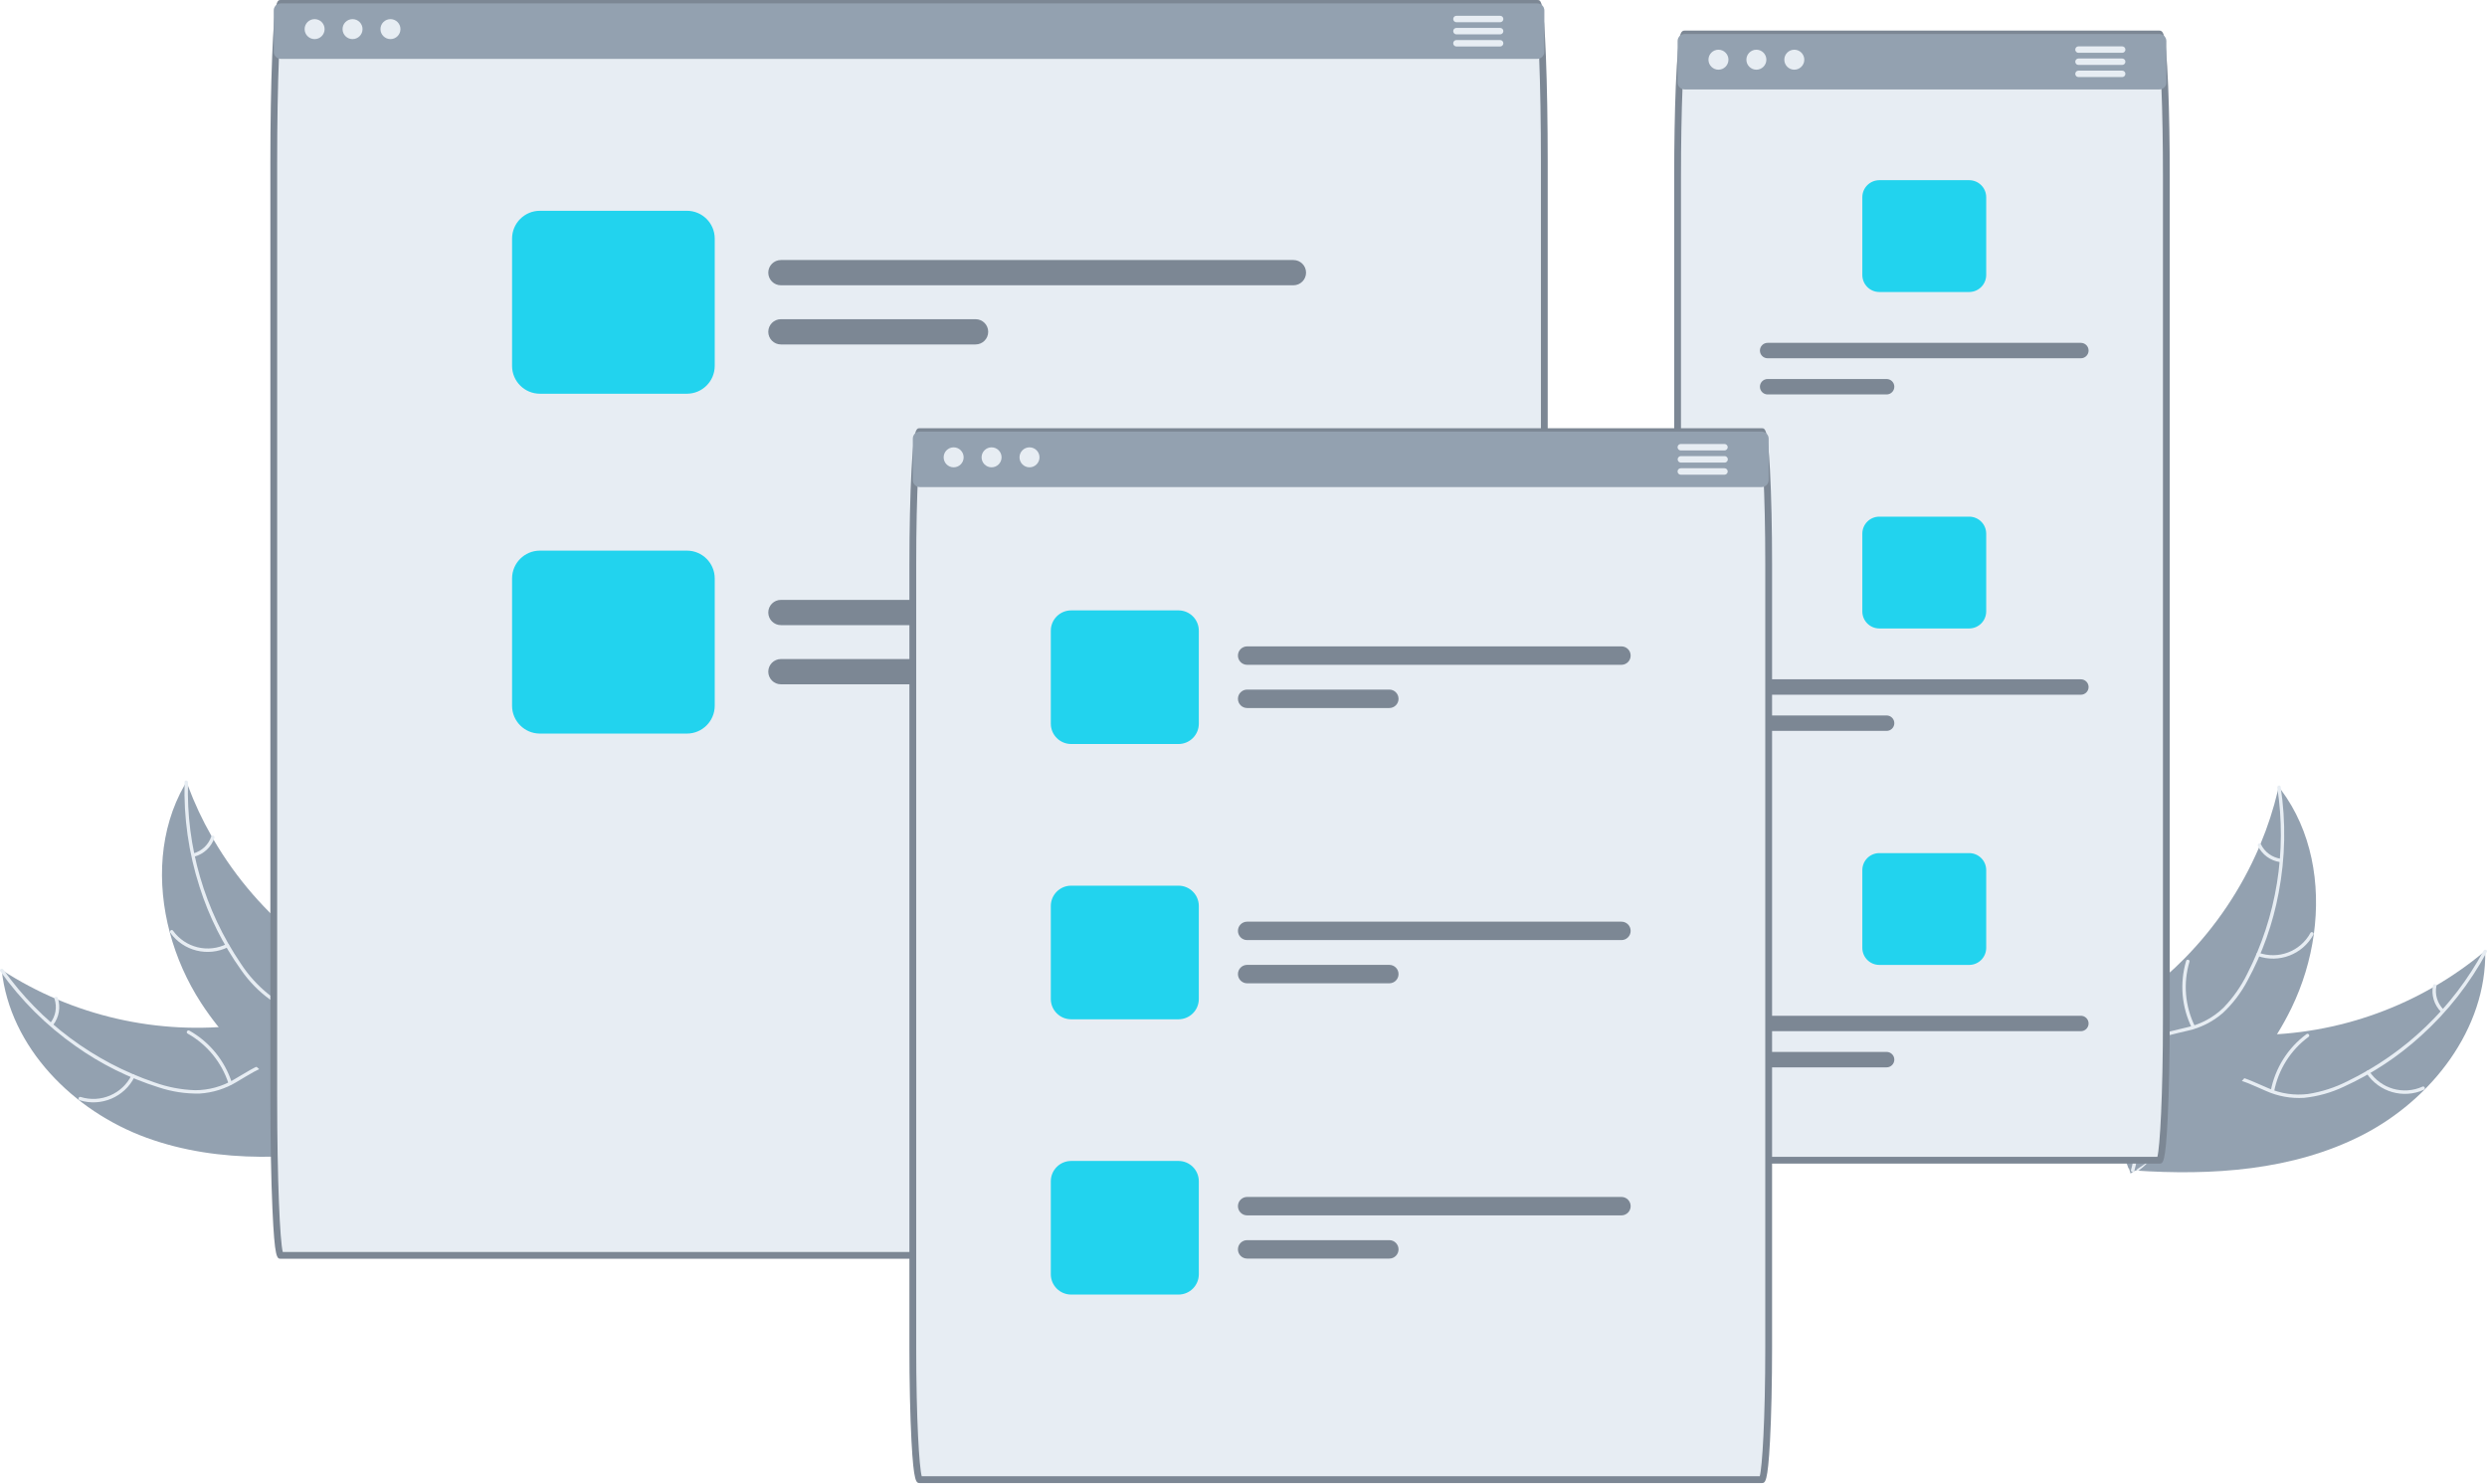
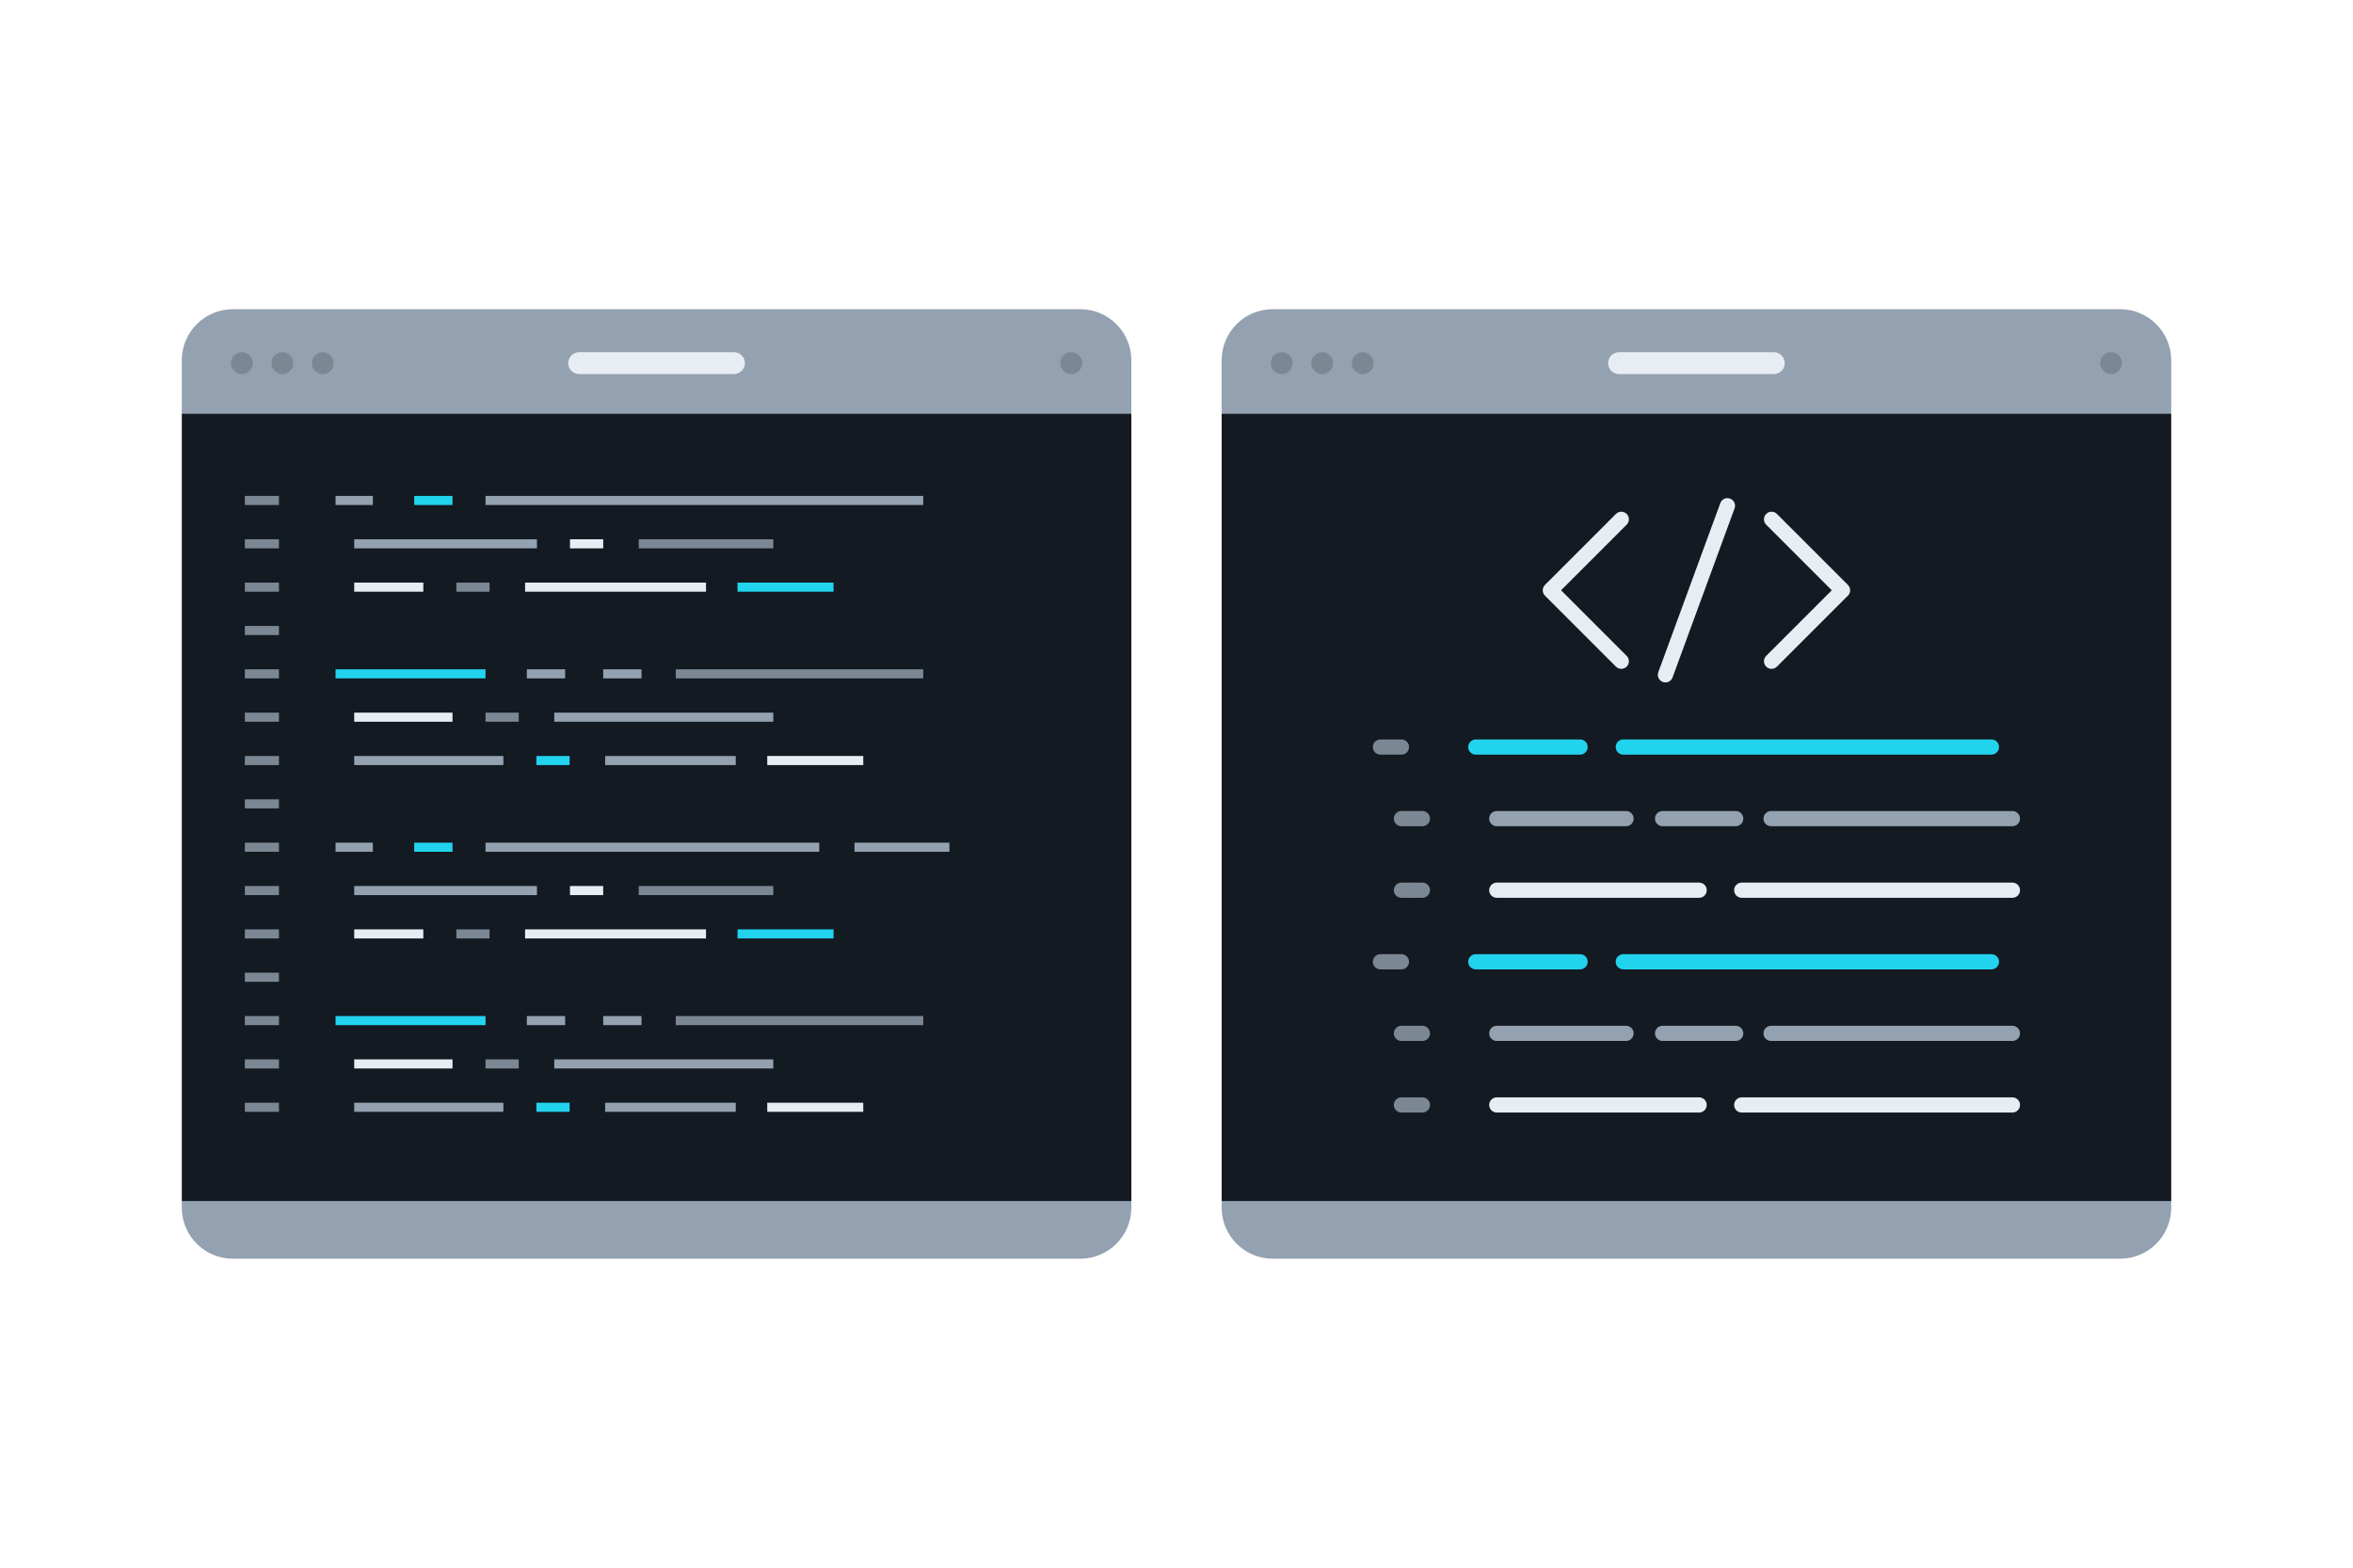
- <svg xmlns="http://www.w3.org/2000/svg" viewBox="0 0 731.662 436.38" role="img" aria-hidden="true">
-   <path d="M277.281,566.582c-21.535-7.834-40.23-26.574-42.601-49.367a105.583,105.583,0,0,0,70.661,16.18c9.531-1.236,20.003-3.603,28.159,1.481,5.075,3.163,8.226,8.78,9.671,14.583,1.445,5.803,1.38,11.861,1.306,17.841l.671,1.334C322.652,573,298.816,574.416,277.281,566.582Z" fill="#93a1b0" transform="translate(-234.1692 -231.8101)" />
-   <path d="M235.147,517.101a90.245,90.245,0,0,0,44.499,33.208,38.862,38.862,0,0,0,11.96,2.286,22.289,22.289,0,0,0,11.315-3.096c3.234-1.823,6.331-4.061,9.951-5.066a13.648,13.648,0,0,1,11.009,1.838c4.061,2.549,6.963,6.406,9.67,10.276,3.006,4.297,6.06,8.807,10.752,11.416.569.316.045,1.18-.523.864-8.164-4.538-11.186-14.165-18.135-20.017-3.242-2.731-7.327-4.501-11.612-3.619-3.747.772-6.942,3.078-10.201,4.951a23.784,23.784,0,0,1-10.951,3.439,35.927,35.927,0,0,1-12.004-1.818,87.554,87.554,0,0,1-24.508-12.173,91.845,91.845,0,0,1-22.111-22.007c-.375-.529.515-1.008.888-.482Z" fill="#e7edf3" transform="translate(-234.1692 -231.8101)" />
-   <path d="M273.749,548.68a13.54,13.54,0,0,1-16.126,6.879c-.62-.195-.346-1.167.274-.972a12.537,12.537,0,0,0,14.988-6.43c.288-.583,1.15-.057.864.523Z" fill="#e7edf3" transform="translate(-234.1692 -231.8101)" />
-   <path d="M301.403,550.64a26.097,26.097,0,0,0-12.048-14.715c-.567-.318-.044-1.182.523-.864a27.144,27.144,0,0,1,12.506,15.338c.199.62-.783.858-.981.241Z" fill="#e7edf3" transform="translate(-234.1692 -231.8101)" />
-   <path d="M248.941,532.87a7.664,7.664,0,0,0,1.262-7.162c-.207-.617.776-.855.981-.241a8.588,8.588,0,0,1-1.379,7.926.522.522,0,0,1-.693.171.508.508,0,0,1-.171-.693Z" fill="#e7edf3" transform="translate(-234.1692 -231.8101)" />
-   <path d="M289.032,461.845c.14.382.28.764.428,1.148a100.932,100.932,0,0,0,6.94,14.829c.204.37.416.743.63,1.106a106.405,106.405,0,0,0,25.675,29.588,103.332,103.332,0,0,0,13.011,8.787c6.289,3.583,13.393,6.968,17.995,12.263a17.726,17.726,0,0,1,1.353,1.727l-8.342,36.418c-.06.073-.113.149-.173.222l-.267,1.469c-.244-.117-.495-.244-.739-.362-.142-.068-.282-.143-.424-.211-.094-.048-.188-.096-.276-.133-.031-.016-.063-.032-.086-.046-.088-.038-.165-.082-.244-.117q-2.105-1.059-4.203-2.152c-.008-.002-.008-.002-.015-.012a151.935,151.935,0,0,1-29.866-19.958c-.269-.237-.547-.475-.813-.728a98.602,98.602,0,0,1-11.118-11.633,87.173,87.173,0,0,1-5.177-7.141,72.487,72.487,0,0,1-9.195-20.715c-3.905-14.642-3.083-30.369,4.327-43.363C288.646,462.5,288.834,462.175,289.032,461.845Z" fill="#93a1b0" transform="translate(-234.1692 -231.8101)" />
-   <path d="M289.476,462.033A90.245,90.245,0,0,0,305.012,515.339a38.863,38.863,0,0,0,8.173,9.026,22.289,22.289,0,0,0,10.898,4.341c3.679.492,7.5.569,10.996,1.946a13.648,13.648,0,0,1,7.684,8.096c1.707,4.48,1.703,9.307,1.534,14.027-.187,5.24-.464,10.681,1.712,15.588.264.595-.674.969-.938.375-3.786-8.539-.404-18.045-2.428-26.901-.945-4.132-3.141-8.005-7.093-9.881-3.456-1.64-7.396-1.723-11.126-2.188a23.785,23.785,0,0,1-10.814-3.847,35.928,35.928,0,0,1-8.49-8.678,87.554,87.554,0,0,1-12.239-24.475,91.845,91.845,0,0,1-4.404-30.884c.019-.648,1.018-.495.999.149Z" fill="#e7edf3" transform="translate(-234.1692 -231.8101)" />
-   <path d="M301.285,510.487a13.54,13.54,0,0,1-17.018-4.216c-.378-.529.426-1.141.804-.611a12.537,12.537,0,0,0,15.838,3.89c.581-.292.952.647.375.938Z" fill="#e7edf3" transform="translate(-234.1692 -231.8101)" />
-   <path d="M322.185,528.702a26.097,26.097,0,0,0-.76-19.003c-.262-.596.676-.97.938-.375a27.144,27.144,0,0,1,.751,19.776c-.215.615-1.142.214-.928-.398Z" fill="#e7edf3" transform="translate(-234.1692 -231.8101)" />
-   <path d="M290.996,482.928a7.664,7.664,0,0,0,5.32-4.958c.207-.617,1.134-.215.928.398a8.588,8.588,0,0,1-5.873,5.498.522.522,0,0,1-.656-.281.508.508,0,0,1,.281-.656Z" fill="#e7edf3" transform="translate(-234.1692 -231.8101)" />
-   <path d="M929.098,565.83c20.409-10.422,36.658-31.318,36.21-54.229A105.583,105.583,0,0,1,897.171,536.343c-9.611-.055-20.294-1.117-27.764,4.931-4.648,3.763-7.084,9.724-7.805,15.661-.721,5.937.088,11.94.897,17.866l-.502,1.406C884.859,577.776,908.689,576.252,929.098,565.83Z" fill="#93a1b0" transform="translate(-234.1692 -231.8101)" />
-   <path d="M964.83,511.545a90.245,90.245,0,0,1-40.079,38.426,38.863,38.863,0,0,1-11.588,3.739,22.289,22.289,0,0,1-11.61-1.681c-3.433-1.411-6.782-3.253-10.499-3.805a13.648,13.648,0,0,0-10.7,3.177c-3.716,3.029-6.123,7.213-8.334,11.386-2.455,4.634-4.931,9.485-9.267,12.651-.525.384.1,1.176.625.793,7.544-5.507,9.36-15.432,15.537-22.094,2.882-3.109,6.719-5.367,11.08-5.019,3.813.305,7.268,2.201,10.732,3.66a23.784,23.784,0,0,0,11.291,2.067,35.928,35.928,0,0,0,11.689-3.279,87.554,87.554,0,0,0,22.825-15.094,91.845,91.845,0,0,0,19.238-24.558c.307-.571-.635-.937-.94-.37Z" fill="#e7edf3" transform="translate(-234.1692 -231.8101)" />
-   <path d="M930.403,547.629a13.54,13.54,0,0,0,16.85,4.845c.591-.27.2-1.201-.392-.931a12.537,12.537,0,0,1-15.664-4.539c-.357-.543-1.148.085-.793.625Z" fill="#e7edf3" transform="translate(-234.1692 -231.8101)" />
-   <path d="M903.199,552.974a26.097,26.097,0,0,1,10.148-16.085c.524-.385-.102-1.178-.625-.793a27.144,27.144,0,0,0-10.526,16.759c-.121.64.883.755,1.003.119Z" fill="#e7edf3" transform="translate(-234.1692 -231.8101)" />
-   <path d="M953.079,528.89a7.664,7.664,0,0,1-2.133-6.952c.129-.638-.875-.753-1.003-.119a8.588,8.588,0,0,0,2.343,7.697.522.522,0,0,0,.709.084.508.508,0,0,0,.084-.709Z" fill="#e7edf3" transform="translate(-234.1692 -231.8101)" />
-   <path d="M904.561,463.331c-.092.396-.184.792-.284,1.192a100.932,100.932,0,0,1-5.064,15.57c-.157.393-.321.788-.489,1.175a106.405,106.405,0,0,1-21.844,32.52,103.332,103.332,0,0,1-11.832,10.32c-5.801,4.329-12.435,8.561-16.351,14.382a17.728,17.728,0,0,0-1.131,1.88l12.755,35.117c.069.065.13.134.199.199l.445,1.425c.228-.147.461-.303.689-.45.133-.084.262-.177.395-.261.087-.059.175-.118.257-.166.029-.019.058-.039.079-.056.082-.048.154-.101.228-.147q1.959-1.31,3.907-2.652c.008-.003.008-.003.013-.014a151.936,151.936,0,0,0,27.186-23.478c.238-.268.485-.539.717-.823a98.603,98.603,0,0,0,9.603-12.911,87.168,87.168,0,0,0,4.26-7.723,72.487,72.487,0,0,0,6.579-21.688c2.075-15.01-.673-30.518-9.624-42.503C905.025,463.934,904.798,463.635,904.561,463.331Z" fill="#93a1b0" transform="translate(-234.1692 -231.8101)" />
-   <path d="M904.144,463.572a90.245,90.245,0,0,1-8.866,54.812,38.863,38.863,0,0,1-7.002,9.962,22.289,22.289,0,0,1-10.282,5.648c-3.591.94-7.373,1.486-10.673,3.283a13.648,13.648,0,0,0-6.631,8.979c-1.144,4.656-.546,9.446.201,14.109.83,5.178,1.773,10.543.217,15.681-.189.623.788.879.977.257,2.708-8.939-1.817-17.957-.897-26.995.43-4.217,2.133-8.331,5.825-10.678,3.229-2.052,7.128-2.619,10.772-3.539a23.784,23.784,0,0,0,10.259-5.147,35.928,35.928,0,0,0,7.359-9.656,87.554,87.554,0,0,0,9.137-25.794,91.845,91.845,0,0,0,.575-31.191c-.099-.641-1.071-.366-.973.271Z" fill="#e7edf3" transform="translate(-234.1692 -231.8101)" />
-   <path d="M898.381,513.111a13.54,13.54,0,0,0,16.371-6.276c.31-.571-.563-1.08-.873-.508a12.537,12.537,0,0,1-15.24,5.807c-.612-.218-.866.759-.257.977Z" fill="#e7edf3" transform="translate(-234.1692 -231.8101)" />
-   <path d="M879.878,533.757a26.097,26.097,0,0,1-1.581-18.953c.186-.623-.791-.88-.977-.257a27.144,27.144,0,0,0,1.685,19.719c.289.584,1.159.072.872-.509Z" fill="#e7edf3" transform="translate(-234.1692 -231.8101)" />
-   <path d="M905.204,484.496a7.664,7.664,0,0,1-5.889-4.267c-.281-.587-1.152-.074-.872.509a8.588,8.588,0,0,0,6.504,4.735.522.522,0,0,0,.617-.36.508.508,0,0,0-.36-.617Z" fill="#e7edf3" transform="translate(-234.1692 -231.8101)" />
-   <path d="M871.498,246.81h-143.79v9.25a2.04,2.04,0,0,0,.46,1.3c-.29,7.23-.46,16.46-.46,26.49v247.3c0,23.18.93,42.04,2.07,42.04h139.65c1.14,0,2.07-18.86,2.07-42.04v-247.3c0-10.03-.17-19.26-.46-26.49a2.039,2.039,0,0,0,.46-1.3Z" fill="#e7edf3" transform="translate(-234.1692 -231.8101)" />
-   <path d="M869.429,574.19H729.779c-1.088,0-1.807,0-2.461-13.278-.393-7.968-.609-18.538-.609-29.762V283.85c0-9.694.164-19.116.461-26.53.186-4.452.399-8.018.633-10.6.459-5.056.896-5.91,1.976-5.91h139.65c1.079,0,1.516.854,1.976,5.91.235,2.592.448,6.158.633,10.598l0.0.002c.297,7.407.461,16.829.461,26.53V531.15c0,11.224-.216,21.794-.609,29.762C871.236,574.19,870.517,574.19,869.429,574.19Zm-139.082-2H868.86c.724-2.733,1.638-17.57,1.638-41.04V283.85c0-9.675-.163-19.068-.459-26.448h-0c-.184-4.408-.395-7.941-.626-10.501a28.884,28.884,0,0,0-.562-4.09H730.356a28.896,28.896,0,0,0-.562,4.09c-.231,2.55-.442,6.083-.627,10.501-.296,7.387-.459,16.78-.459,26.448V531.15C728.708,554.619,729.623,569.457,730.347,572.19Z" fill="#7c8794" transform="translate(-234.1692 -231.8101)" />
-   <path d="M869.429,241.81H729.779a2.074,2.074,0,0,0-2.07,2.07v12.18a2.04,2.04,0,0,0,.46,1.3,2.079,2.079,0,0,0,1.61.77h139.65a2.08,2.08,0,0,0,1.61-.77,2.039,2.039,0,0,0,.46-1.3v-12.18A2.074,2.074,0,0,0,869.429,241.81Z" fill="#93a1b0" transform="translate(-234.1692 -231.8101)" />
-   <circle cx="505.559" cy="17.565" fill="#e7edf3" r="2.94" />
-   <circle cx="516.717" cy="17.565" fill="#e7edf3" r="2.94" />
-   <circle cx="527.875" cy="17.565" fill="#e7edf3" r="2.94" />
-   <path d="M858.498,245.45H845.648a.956.956,0,0,0-.95.95.801.801,0,0,0,.1.41.943.943,0,0,0,.85.54h12.85a.948.948,0,0,0,.86-.54.914.914,0,0,0,.09-.41A.95.95,0,0,0,858.498,245.45Z" fill="#e7edf3" transform="translate(-234.1692 -231.8101)" />
-   <path d="M858.498,249.02H845.648a.95.95,0,0,0,0,1.9h12.85a.95.95,0,1,0,0-1.9Z" fill="#e7edf3" transform="translate(-234.1692 -231.8101)" />
-   <path d="M858.498,252.59H845.648a.95.95,0,0,0,0,1.9h12.85a.95.95,0,1,0,0-1.9Z" fill="#e7edf3" transform="translate(-234.1692 -231.8101)" />
-   <path d="M813.498,284.83H787.058a5.002,5.002,0,0,0-5,5v22.9a5.008,5.008,0,0,0,5,5h26.44a5.015,5.015,0,0,0,5-5v-22.9A5.008,5.008,0,0,0,813.498,284.83Z" fill="#22d3ee" transform="translate(-234.1692 -231.8101)" />
-   <path d="M846.349,332.69h-92.15a2.27,2.27,0,1,0,0,4.54h92.15a2.27,2.27,0,1,0,0-4.54Z" fill="#7c8794" transform="translate(-234.1692 -231.8101)" />
-   <path d="M789.199,343.33h-35a2.27,2.27,0,1,0,0,4.54h35a2.27,2.27,0,1,0,0-4.54Z" fill="#7c8794" transform="translate(-234.1692 -231.8101)" />
-   <path d="M813.498,383.83H787.058a5.002,5.002,0,0,0-5,5v22.9a5.008,5.008,0,0,0,5,5h26.44a5.015,5.015,0,0,0,5-5v-22.9A5.008,5.008,0,0,0,813.498,383.83Z" fill="#22d3ee" transform="translate(-234.1692 -231.8101)" />
-   <path d="M846.349,431.69h-92.15a2.27,2.27,0,1,0,0,4.54h92.15a2.27,2.27,0,1,0,0-4.54Z" fill="#7c8794" transform="translate(-234.1692 -231.8101)" />
-   <path d="M789.199,442.33h-35a2.27,2.27,0,1,0,0,4.54h35a2.27,2.27,0,1,0,0-4.54Z" fill="#7c8794" transform="translate(-234.1692 -231.8101)" />
-   <path d="M813.498,482.83H787.058a5.002,5.002,0,0,0-5,5v22.9a5.008,5.008,0,0,0,5,5h26.44a5.015,5.015,0,0,0,5-5v-22.9A5.008,5.008,0,0,0,813.498,482.83Z" fill="#22d3ee" transform="translate(-234.1692 -231.8101)" />
-   <path d="M846.349,530.69h-92.15a2.27,2.27,0,1,0,0,4.54h92.15a2.27,2.27,0,1,0,0-4.54Z" fill="#7c8794" transform="translate(-234.1692 -231.8101)" />
-   <path d="M789.199,541.33h-35a2.27,2.27,0,1,0,0,4.54h35a2.27,2.27,0,1,0,0-4.54Z" fill="#7c8794" transform="translate(-234.1692 -231.8101)" />
-   <path d="M688.498,234.88a2.074,2.074,0,0,0-2.07-2.07H316.779a2.074,2.074,0,0,0-2.07,2.07v12.18a2.017,2.017,0,0,0,.53,1.37c-.33,8.27-.53,19.17-.53,31.11v274.91c0,25.78.93,46.74,2.07,46.74h369.65c1.14,0,2.07-20.96,2.07-46.74v-274.91c0-11.94-.2-22.84-.53-31.11a2.016,2.016,0,0,0,.53-1.37Z" fill="#e7edf3" transform="translate(-234.1692 -231.8101)" />
-   <path d="M686.429,602.19H316.779c-1.13,0-1.812,0-2.462-14.658-.392-8.855-.609-20.604-.609-33.082V279.54c0-11.507.189-22.57.531-31.15.657-16.58,1.406-16.58,2.539-16.58h369.65c1.133,0,1.882.003,2.539,16.58h0c.342,8.572.531,19.635.531,31.15V554.45c0,12.479-.216,24.228-.608,33.082C688.241,602.19,687.558,602.19,686.429,602.19Zm-369.066-2H685.845c.818-3.135,1.654-20.74,1.654-45.74V279.54c0-11.489-.188-22.524-.529-31.07v-0c-.416-10.503-.903-13.7-1.135-14.66H317.373c-.233.96-.719,4.156-1.135,14.66-.341,8.555-.529,19.589-.529,31.07V554.45C315.708,579.45,316.544,597.054,317.362,600.19Z" fill="#7c8794" transform="translate(-234.1692 -231.8101)" />
-   <path d="M686.429,232.81H316.779a2.074,2.074,0,0,0-2.07,2.07v12.18a2.017,2.017,0,0,0,.53,1.37,2.051,2.051,0,0,0,1.54.7h369.65a2.051,2.051,0,0,0,1.54-.7,2.016,2.016,0,0,0,.53-1.37v-12.18A2.074,2.074,0,0,0,686.429,232.81Z" fill="#93a1b0" transform="translate(-234.1692 -231.8101)" />
-   <circle cx="92.559" cy="8.565" fill="#e7edf3" r="2.94" />
-   <circle cx="103.717" cy="8.565" fill="#e7edf3" r="2.94" />
-   <circle cx="114.875" cy="8.565" fill="#e7edf3" r="2.94" />
-   <path d="M675.498,236.45H662.648a.95.95,0,0,0,0,1.9h12.85a.95.95,0,1,0,0-1.9Z" fill="#e7edf3" transform="translate(-234.1692 -231.8101)" />
-   <path d="M675.498,240.02H662.648a.95.95,0,0,0,0,1.9h12.85a.95.95,0,1,0,0-1.9Z" fill="#e7edf3" transform="translate(-234.1692 -231.8101)" />
-   <path d="M675.498,243.59H662.648a.95.95,0,0,0,0,1.9h12.85a.95.95,0,1,0,0-1.9Z" fill="#e7edf3" transform="translate(-234.1692 -231.8101)" />
-   <path d="M436.259,293.83H392.998a8.19,8.19,0,0,0-8.18,8.18v37.47a8.19,8.19,0,0,0,8.18,8.18h43.26a8.19,8.19,0,0,0,8.18-8.18V302.01A8.19,8.19,0,0,0,436.259,293.83Z" fill="#22d3ee" transform="translate(-234.1692 -231.8101)" />
-   <path d="M614.688,308.32H463.909a3.715,3.715,0,0,0,0,7.43H614.688a3.715,3.715,0,0,0,0-7.43Z" fill="#7c8794" transform="translate(-234.1692 -231.8101)" />
-   <path d="M521.179,325.73h-57.27a3.715,3.715,0,0,0,0,7.43h57.27a3.715,3.715,0,0,0,0-7.43Z" fill="#7c8794" transform="translate(-234.1692 -231.8101)" />
-   <path d="M436.259,393.83H392.998a8.19,8.19,0,0,0-8.18,8.18v37.47a8.19,8.19,0,0,0,8.18,8.18h43.26a8.19,8.19,0,0,0,8.18-8.18V402.01A8.19,8.19,0,0,0,436.259,393.83Z" fill="#22d3ee" transform="translate(-234.1692 -231.8101)" />
-   <path d="M614.688,408.32H463.909a3.715,3.715,0,0,0,0,7.43H614.688a3.715,3.715,0,0,0,0-7.43Z" fill="#7c8794" transform="translate(-234.1692 -231.8101)" />
-   <path d="M521.179,425.73h-57.27a3.715,3.715,0,0,0,0,7.43h57.27a3.715,3.715,0,0,0,0-7.43Z" fill="#7c8794" transform="translate(-234.1692 -231.8101)" />
-   <path d="M752.431,667.19H504.783c-1.142,0-2.071-17.549-2.071-39.123v-230.134c0-21.574.929-39.123,2.071-39.123H752.431c1.142,0,2.071,17.549,2.071,39.123v230.134C754.502,649.64,753.573,667.19,752.431,667.19Z" fill="#e7edf3" transform="translate(-234.1692 -231.8101)" />
-   <path d="M752.432,668.19H504.783c-1.048,0-1.805,0-2.462-12.418-.393-7.415-.609-17.254-.609-27.705V397.933c0-10.451.216-20.29.609-27.705.657-12.419,1.414-12.419,2.462-12.419H752.432c1.048,0,1.805,0,2.462,12.419.393,7.415.609,17.254.609,27.705V628.066c0,10.451-.216,20.29-.609,27.705C754.236,668.19,753.479,668.19,752.432,668.19Zm-247.095-2h246.542c.718-2.591,1.624-16.394,1.624-38.124V397.933c0-21.73-.906-35.533-1.624-38.124h-246.542c-.718,2.591-1.624,16.394-1.624,38.124V628.066C503.712,649.796,504.618,663.599,505.336,666.19Z" fill="#7c8794" transform="translate(-234.1692 -231.8101)" />
-   <path d="M752.431,375.13H504.783a2.073,2.073,0,0,1-2.071-2.071V360.88a2.073,2.073,0,0,1,2.071-2.071H752.431a2.073,2.073,0,0,1,2.071,2.071v12.179A2.073,2.073,0,0,1,752.431,375.13Z" fill="#93a1b0" transform="translate(-234.1692 -231.8101)" />
-   <circle cx="280.559" cy="134.565" fill="#e7edf3" r="2.94" />
-   <circle cx="291.717" cy="134.565" fill="#e7edf3" r="2.94" />
-   <circle cx="302.875" cy="134.565" fill="#e7edf3" r="2.94" />
-   <path d="M741.499,364.352H728.65a.952.952,0,0,1,0-1.904h12.849a.952.952,0,0,1,0,1.904Z" fill="#e7edf3" transform="translate(-234.1692 -231.8101)" />
-   <path d="M741.499,367.921H728.65a.952.952,0,0,1,0-1.903h12.849a.952.952,0,1,1,0,1.903Z" fill="#e7edf3" transform="translate(-234.1692 -231.8101)" />
-   <path d="M741.499,371.49H728.65a.952.952,0,0,1,0-1.904h12.849a.952.952,0,0,1,0,1.904Z" fill="#e7edf3" transform="translate(-234.1692 -231.8101)" />
-   <path d="M580.882,450.727H549.289a5.981,5.981,0,0,1-5.975-5.975V417.389a5.981,5.981,0,0,1,5.975-5.975h31.593a5.981,5.981,0,0,1,5.975,5.975V444.752A5.981,5.981,0,0,1,580.882,450.727Z" fill="#22d3ee" transform="translate(-234.1692 -231.8101)" />
-   <path d="M711.187,427.426H601.077a2.712,2.712,0,0,1,0-5.425H711.187a2.712,2.712,0,0,1,0,5.425Z" fill="#7c8794" transform="translate(-234.1692 -231.8101)" />
-   <path d="M642.898,440.14H601.077a2.712,2.712,0,1,1,0-5.425h41.822a2.712,2.712,0,1,1,0,5.425Z" fill="#7c8794" transform="translate(-234.1692 -231.8101)" />
-   <path d="M580.882,531.727H549.289a5.981,5.981,0,0,1-5.975-5.975V498.389a5.981,5.981,0,0,1,5.975-5.975h31.593a5.981,5.981,0,0,1,5.975,5.975V525.752A5.981,5.981,0,0,1,580.882,531.727Z" fill="#22d3ee" transform="translate(-234.1692 -231.8101)" />
-   <path d="M711.187,508.426H601.077a2.712,2.712,0,0,1,0-5.425H711.187a2.712,2.712,0,0,1,0,5.425Z" fill="#7c8794" transform="translate(-234.1692 -231.8101)" />
-   <path d="M642.898,521.14H601.077a2.712,2.712,0,1,1,0-5.425h41.822a2.712,2.712,0,1,1,0,5.425Z" fill="#7c8794" transform="translate(-234.1692 -231.8101)" />
-   <path d="M580.882,612.727H549.289a5.981,5.981,0,0,1-5.975-5.975V579.389a5.981,5.981,0,0,1,5.975-5.975h31.593a5.981,5.981,0,0,1,5.975,5.975V606.752A5.981,5.981,0,0,1,580.882,612.727Z" fill="#22d3ee" transform="translate(-234.1692 -231.8101)" />
-   <path d="M711.187,589.426H601.077a2.712,2.712,0,1,1,0-5.425H711.187a2.712,2.712,0,1,1,0,5.425Z" fill="#7c8794" transform="translate(-234.1692 -231.8101)" />
-   <path d="M642.898,602.14H601.077a2.712,2.712,0,1,1,0-5.425h41.822a2.712,2.712,0,1,1,0,5.425Z" fill="#7c8794" transform="translate(-234.1692 -231.8101)" />
+ <svg xmlns="http://www.w3.org/2000/svg" viewBox="0 0 2200 1466" role="img" aria-hidden="true">
+   <g>
+     <g id="Objects">
+       <g>
+         <polygon points="1057.775 386.888 1057.775 1122.955 1042.567 1141.195 189.257 1141.195 169.972 1122.955 169.972 386.888 182.014 371.912 1043.957 371.912 1057.775 386.888" style="fill: #131a22;" />
+         <path d="M1057.775,336.857v50.031H169.972v-50.031c0-26.372,21.386-47.758,47.766-47.758h792.278c26.381,0,47.758,21.386,47.758,47.758Z" style="fill: #93a1b0;" />
+         <circle cx="226.166" cy="339.526" r="10.222" style="fill: #7c8794;" />
+         <circle cx="1001.584" cy="339.526" r="10.222" style="fill: #7c8794;" />
+         <circle cx="264.01" cy="339.526" r="10.222" style="fill: #7c8794;" />
+         <circle cx="301.854" cy="339.526" r="10.222" style="fill: #7c8794;" />
+         <path d="M686.253,349.748c5.646,0,10.222-4.577,10.222-10.222s-4.577-10.222-10.222-10.222h-144.756c-5.646,0-10.222,4.577-10.222,10.222s4.577,10.222,10.222,10.222h144.756Z" style="fill: #e7edf3;" />
+         <rect x="228.935" y="463.683" width="31.883" height="8.509" style="fill: #7c8794;" />
+         <rect x="453.95" y="463.682" width="409.268" height="8.509" style="fill: #93a1b0;" />
+         <rect x="387.27" y="463.683" width="35.813" height="8.509" style="fill: #22d3ee;" />
+         <rect x="597.205" y="504.209" width="125.82" height="8.509" style="fill: #7c8794;" />
+         <rect x="689.567" y="544.736" width="89.771" height="8.509" style="fill: #22d3ee;" />
+         <rect x="532.924" y="504.209" width="31.059" height="8.509" style="fill: #e7edf3;" />
+         <rect x="331.177" y="504.209" width="170.882" height="8.509" style="fill: #93a1b0;" />
+         <rect x="490.941" y="544.735" width="169.173" height="8.509" style="fill: #e7edf3;" />
+         <rect x="426.661" y="544.736" width="31.059" height="8.509" style="fill: #7c8794;" />
+         <rect x="331.177" y="544.736" width="64.618" height="8.509" style="fill: #e7edf3;" />
+         <rect x="313.726" y="463.683" width="34.903" height="8.509" style="fill: #93a1b0;" />
+         <rect x="631.841" y="625.788" width="231.377" height="8.509" style="fill: #7c8794;" />
+         <rect x="492.591" y="625.788" width="35.814" height="8.509" style="fill: #93a1b0;" />
+         <rect x="563.983" y="625.788" width="35.814" height="8.509" style="fill: #93a1b0;" />
+         <rect x="518.23" y="666.314" width="204.795" height="8.509" style="fill: #93a1b0;" />
+         <rect x="717.37" y="706.84" width="89.771" height="8.509" style="fill: #e7edf3;" />
+         <rect x="453.95" y="666.314" width="31.059" height="8.509" style="fill: #7c8794;" />
+         <rect x="331.177" y="666.314" width="91.906" height="8.509" style="fill: #e7edf3;" />
+         <rect x="565.803" y="706.84" width="122.115" height="8.509" style="fill: #93a1b0;" />
+         <rect x="501.523" y="706.84" width="31.059" height="8.509" style="fill: #22d3ee;" />
+         <rect x="331.177" y="706.84" width="139.479" height="8.509" style="fill: #93a1b0;" />
+         <rect x="313.726" y="625.788" width="140.224" height="8.509" style="fill: #22d3ee;" />
+         <rect x="453.947" y="787.895" width="312.031" height="8.51" style="fill: #93a1b0;" />
+         <rect x="798.939" y="787.895" width="88.731" height="8.51" style="fill: #93a1b0;" />
+         <rect x="387.27" y="787.893" width="35.813" height="8.509" style="fill: #22d3ee;" />
+         <rect x="597.205" y="828.42" width="125.82" height="8.509" style="fill: #7c8794;" />
+         <rect x="689.567" y="868.946" width="89.771" height="8.509" style="fill: #22d3ee;" />
+         <rect x="532.924" y="828.42" width="31.059" height="8.509" style="fill: #e7edf3;" />
+         <rect x="331.177" y="828.419" width="170.882" height="8.509" style="fill: #93a1b0;" />
+         <rect x="490.941" y="868.946" width="169.173" height="8.509" style="fill: #e7edf3;" />
+         <rect x="426.661" y="868.946" width="31.059" height="8.509" style="fill: #7c8794;" />
+         <rect x="331.177" y="868.946" width="64.618" height="8.509" style="fill: #e7edf3;" />
+         <rect x="313.726" y="787.893" width="34.903" height="8.509" style="fill: #93a1b0;" />
+         <rect x="631.841" y="949.998" width="231.377" height="8.509" style="fill: #7c8794;" />
+         <rect x="492.591" y="949.998" width="35.814" height="8.509" style="fill: #93a1b0;" />
+         <rect x="563.983" y="949.998" width="35.814" height="8.509" style="fill: #93a1b0;" />
+         <rect x="518.23" y="990.524" width="204.795" height="8.509" style="fill: #93a1b0;" />
+         <rect x="717.37" y="1031.051" width="89.771" height="8.509" style="fill: #e7edf3;" />
+         <rect x="453.95" y="990.524" width="31.059" height="8.509" style="fill: #7c8794;" />
+         <rect x="331.177" y="990.524" width="91.906" height="8.509" style="fill: #e7edf3;" />
+         <rect x="565.803" y="1031.051" width="122.115" height="8.509" style="fill: #93a1b0;" />
+         <rect x="501.523" y="1031.051" width="31.059" height="8.509" style="fill: #22d3ee;" />
+         <rect x="331.177" y="1031.051" width="139.479" height="8.509" style="fill: #93a1b0;" />
+         <rect x="313.726" y="949.998" width="140.224" height="8.509" style="fill: #22d3ee;" />
+         <rect x="228.935" y="504.209" width="31.883" height="8.509" style="fill: #7c8794;" />
+         <rect x="228.935" y="544.736" width="31.883" height="8.509" style="fill: #7c8794;" />
+         <rect x="228.935" y="585.262" width="31.883" height="8.509" style="fill: #7c8794;" />
+         <rect x="228.935" y="625.788" width="31.883" height="8.509" style="fill: #7c8794;" />
+         <rect x="228.935" y="666.314" width="31.883" height="8.509" style="fill: #7c8794;" />
+         <rect x="228.935" y="706.84" width="31.883" height="8.509" style="fill: #7c8794;" />
+         <rect x="228.935" y="747.367" width="31.883" height="8.509" style="fill: #7c8794;" />
+         <rect x="228.935" y="787.893" width="31.883" height="8.509" style="fill: #7c8794;" />
+         <rect x="228.935" y="828.419" width="31.883" height="8.509" style="fill: #7c8794;" />
+         <rect x="228.935" y="868.946" width="31.883" height="8.509" style="fill: #7c8794;" />
+         <rect x="228.935" y="909.472" width="31.883" height="8.509" style="fill: #7c8794;" />
+         <rect x="228.935" y="949.998" width="31.883" height="8.509" style="fill: #7c8794;" />
+         <rect x="228.935" y="990.525" width="31.883" height="8.509" style="fill: #7c8794;" />
+         <rect x="228.935" y="1031.051" width="31.883" height="8.509" style="fill: #7c8794;" />
+         <path d="M1057.775,1122.955v6.188c0,26.372-21.378,47.758-47.758,47.758H217.739c-26.381,0-47.766-21.386-47.766-47.758v-6.188h887.803Z" style="fill: #93a1b0;" />
+       </g>
+       <g>
+         <polygon points="2030.028 386.888 2030.028 1122.955 2014.82 1141.195 1161.51 1141.195 1142.225 1122.955 1142.225 386.888 1154.266 371.912 2016.21 371.912 2030.028 386.888" style="fill: #131a22;" />
+         <path d="M2030.028,336.857v50.031h-887.803v-50.031c0-26.372,21.386-47.758,47.766-47.758h792.278c26.381,0,47.758,21.386,47.758,47.758Z" style="fill: #93a1b0;" />
+         <circle cx="1198.419" cy="339.526" r="10.222" style="fill: #7c8794;" />
+         <circle cx="1973.837" cy="339.526" r="10.222" style="fill: #7c8794;" />
+         <circle cx="1236.263" cy="339.526" r="10.222" style="fill: #7c8794;" />
+         <circle cx="1274.107" cy="339.526" r="10.222" style="fill: #7c8794;" />
+         <path d="M1658.506,349.748c5.646,0,10.222-4.577,10.222-10.222s-4.577-10.222-10.222-10.222h-144.756c-5.646,0-10.222,4.577-10.222,10.222s4.577,10.222,10.222,10.222h144.756Z" style="fill: #e7edf3;" />
+         <path d="M2030.028,1122.955v6.188c0,26.372-21.378,47.758-47.758,47.758h-792.278c-26.381,0-47.766-21.386-47.766-47.758v-6.188h887.803Z" style="fill: #93a1b0;" />
+         <path d="M1520.903,480.538c-2.775-2.775-7.275-2.776-10.051,0l-66.354,66.354c-1.333,1.333-2.082,3.141-2.082,5.026s.749,3.693,2.082,5.026l66.354,66.354c1.388,1.388,3.206,2.082,5.025,2.082s3.638-.694,5.025-2.082c2.775-2.776,2.775-7.276,0-10.052l-61.328-61.329,61.328-61.328c2.775-2.776,2.775-7.276,0-10.051Z" style="fill: #e7edf3;" />
+         <path d="M1727.755,546.892l-66.354-66.354c-2.774-2.775-7.274-2.776-10.051,0-2.775,2.776-2.775,7.276,0,10.052l61.328,61.328-61.328,61.329c-2.776,2.775-2.775,7.275,0,10.051,1.388,1.388,3.206,2.082,5.025,2.082s3.638-.694,5.025-2.082l66.354-66.354c2.775-2.775,2.775-7.275,0-10.051Z" style="fill: #e7edf3;" />
+         <path d="M1617.567,466.196c-3.686-1.351-7.769.541-9.12,4.226l-57.987,158.096c-1.352,3.685.54,7.768,4.226,9.12.808.296,1.634.437,2.446.437,2.896,0,5.618-1.784,6.674-4.662l57.987-158.096c1.352-3.685-.54-7.768-4.226-9.12Z" style="fill: #e7edf3;" />
+         <path d="M1310.301,705.581h-19.618c-3.925,0-7.108-3.182-7.108-7.108s3.182-7.108,7.108-7.108h19.618c3.925,0,7.108,3.182,7.108,7.108s-3.182,7.108-7.108,7.108Z" style="fill: #7c8794;" />
+         <path d="M1861.951,705.581h-344.221c-3.925,0-7.107-3.182-7.107-7.107s3.183-7.107,7.107-7.107h344.221c3.926,0,7.107,3.182,7.107,7.107s-3.182,7.107-7.107,7.107Z" style="fill: #22d3ee;" />
+         <path d="M1477.341,705.581h-97.512c-3.925,0-7.107-3.182-7.107-7.107s3.183-7.107,7.107-7.107h97.512c3.925,0,7.107,3.182,7.107,7.107s-3.183,7.107-7.107,7.107Z" style="fill: #22d3ee;" />
+         <path d="M1329.919,772.513h-19.618c-3.925,0-7.108-3.182-7.108-7.108s3.182-7.108,7.108-7.108h19.618c3.925,0,7.108,3.182,7.108,7.108s-3.182,7.108-7.108,7.108Z" style="fill: #7c8794;" />
+         <path d="M1881.569,772.512h-225.65c-3.925,0-7.107-3.183-7.107-7.107s3.183-7.107,7.107-7.107h225.65c3.925,0,7.107,3.183,7.107,7.107s-3.183,7.107-7.107,7.107Z" style="fill: #93a1b0;" />
+         <path d="M1622.84,772.512h-68.374c-3.925,0-7.107-3.183-7.107-7.107s3.183-7.107,7.107-7.107h68.374c3.925,0,7.107,3.183,7.107,7.107s-3.183,7.107-7.107,7.107Z" style="fill: #93a1b0;" />
+         <path d="M1520.327,772.512h-120.881c-3.925,0-7.107-3.183-7.107-7.107s3.183-7.107,7.107-7.107h120.881c3.925,0,7.107,3.183,7.107,7.107s-3.183,7.107-7.107,7.107Z" style="fill: #93a1b0;" />
+         <path d="M1881.569,839.443h-253.105c-3.925,0-7.107-3.183-7.107-7.107s3.183-7.107,7.107-7.107h253.105c3.925,0,7.107,3.183,7.107,7.107s-3.183,7.107-7.107,7.107Z" style="fill: #e7edf3;" />
+         <path d="M1588.652,839.443h-189.206c-3.926,0-7.107-3.183-7.107-7.107s3.182-7.107,7.107-7.107h189.206c3.925,0,7.107,3.183,7.107,7.107s-3.183,7.107-7.107,7.107Z" style="fill: #e7edf3;" />
+         <path d="M1861.951,906.374h-344.221c-3.925,0-7.107-3.183-7.107-7.107s3.183-7.107,7.107-7.107h344.221c3.926,0,7.107,3.183,7.107,7.107s-3.182,7.107-7.107,7.107Z" style="fill: #22d3ee;" />
+         <path d="M1477.341,906.374h-97.512c-3.925,0-7.107-3.183-7.107-7.107s3.183-7.107,7.107-7.107h97.512c3.925,0,7.107,3.183,7.107,7.107s-3.183,7.107-7.107,7.107Z" style="fill: #22d3ee;" />
+         <path d="M1881.569,973.306h-225.65c-3.925,0-7.107-3.183-7.107-7.107s3.183-7.107,7.107-7.107h225.65c3.925,0,7.107,3.183,7.107,7.107s-3.183,7.107-7.107,7.107Z" style="fill: #93a1b0;" />
+         <path d="M1622.84,973.306h-68.374c-3.925,0-7.107-3.183-7.107-7.107s3.183-7.107,7.107-7.107h68.374c3.925,0,7.107,3.183,7.107,7.107s-3.183,7.107-7.107,7.107Z" style="fill: #93a1b0;" />
+         <path d="M1520.327,973.306h-120.881c-3.925,0-7.107-3.183-7.107-7.107s3.183-7.107,7.107-7.107h120.881c3.925,0,7.107,3.183,7.107,7.107s-3.183,7.107-7.107,7.107Z" style="fill: #93a1b0;" />
+         <path d="M1881.569,1040.237h-253.105c-3.925,0-7.107-3.183-7.107-7.107s3.183-7.107,7.107-7.107h253.105c3.925,0,7.107,3.183,7.107,7.107s-3.183,7.107-7.107,7.107Z" style="fill: #e7edf3;" />
+         <path d="M1588.652,1040.237h-189.206c-3.926,0-7.107-3.183-7.107-7.107s3.182-7.107,7.107-7.107h189.206c3.925,0,7.107,3.183,7.107,7.107s-3.183,7.107-7.107,7.107Z" style="fill: #e7edf3;" />
+         <path d="M1329.919,839.444h-19.618c-3.925,0-7.108-3.182-7.108-7.108s3.182-7.108,7.108-7.108h19.618c3.925,0,7.108,3.182,7.108,7.108s-3.182,7.108-7.108,7.108Z" style="fill: #7c8794;" />
+         <path d="M1310.301,906.375h-19.618c-3.925,0-7.108-3.182-7.108-7.108s3.182-7.108,7.108-7.108h19.618c3.925,0,7.108,3.182,7.108,7.108s-3.182,7.108-7.108,7.108Z" style="fill: #7c8794;" />
+         <path d="M1329.919,973.306h-19.618c-3.925,0-7.108-3.182-7.108-7.108s3.182-7.108,7.108-7.108h19.618c3.925,0,7.108,3.182,7.108,7.108s-3.182,7.108-7.108,7.108Z" style="fill: #7c8794;" />
+         <path d="M1329.919,1040.237h-19.618c-3.925,0-7.108-3.182-7.108-7.108s3.182-7.108,7.108-7.108h19.618c3.925,0,7.108,3.182,7.108,7.108s-3.182,7.108-7.108,7.108Z" style="fill: #7c8794;" />
+       </g>
+     </g>
+   </g>
</svg>
